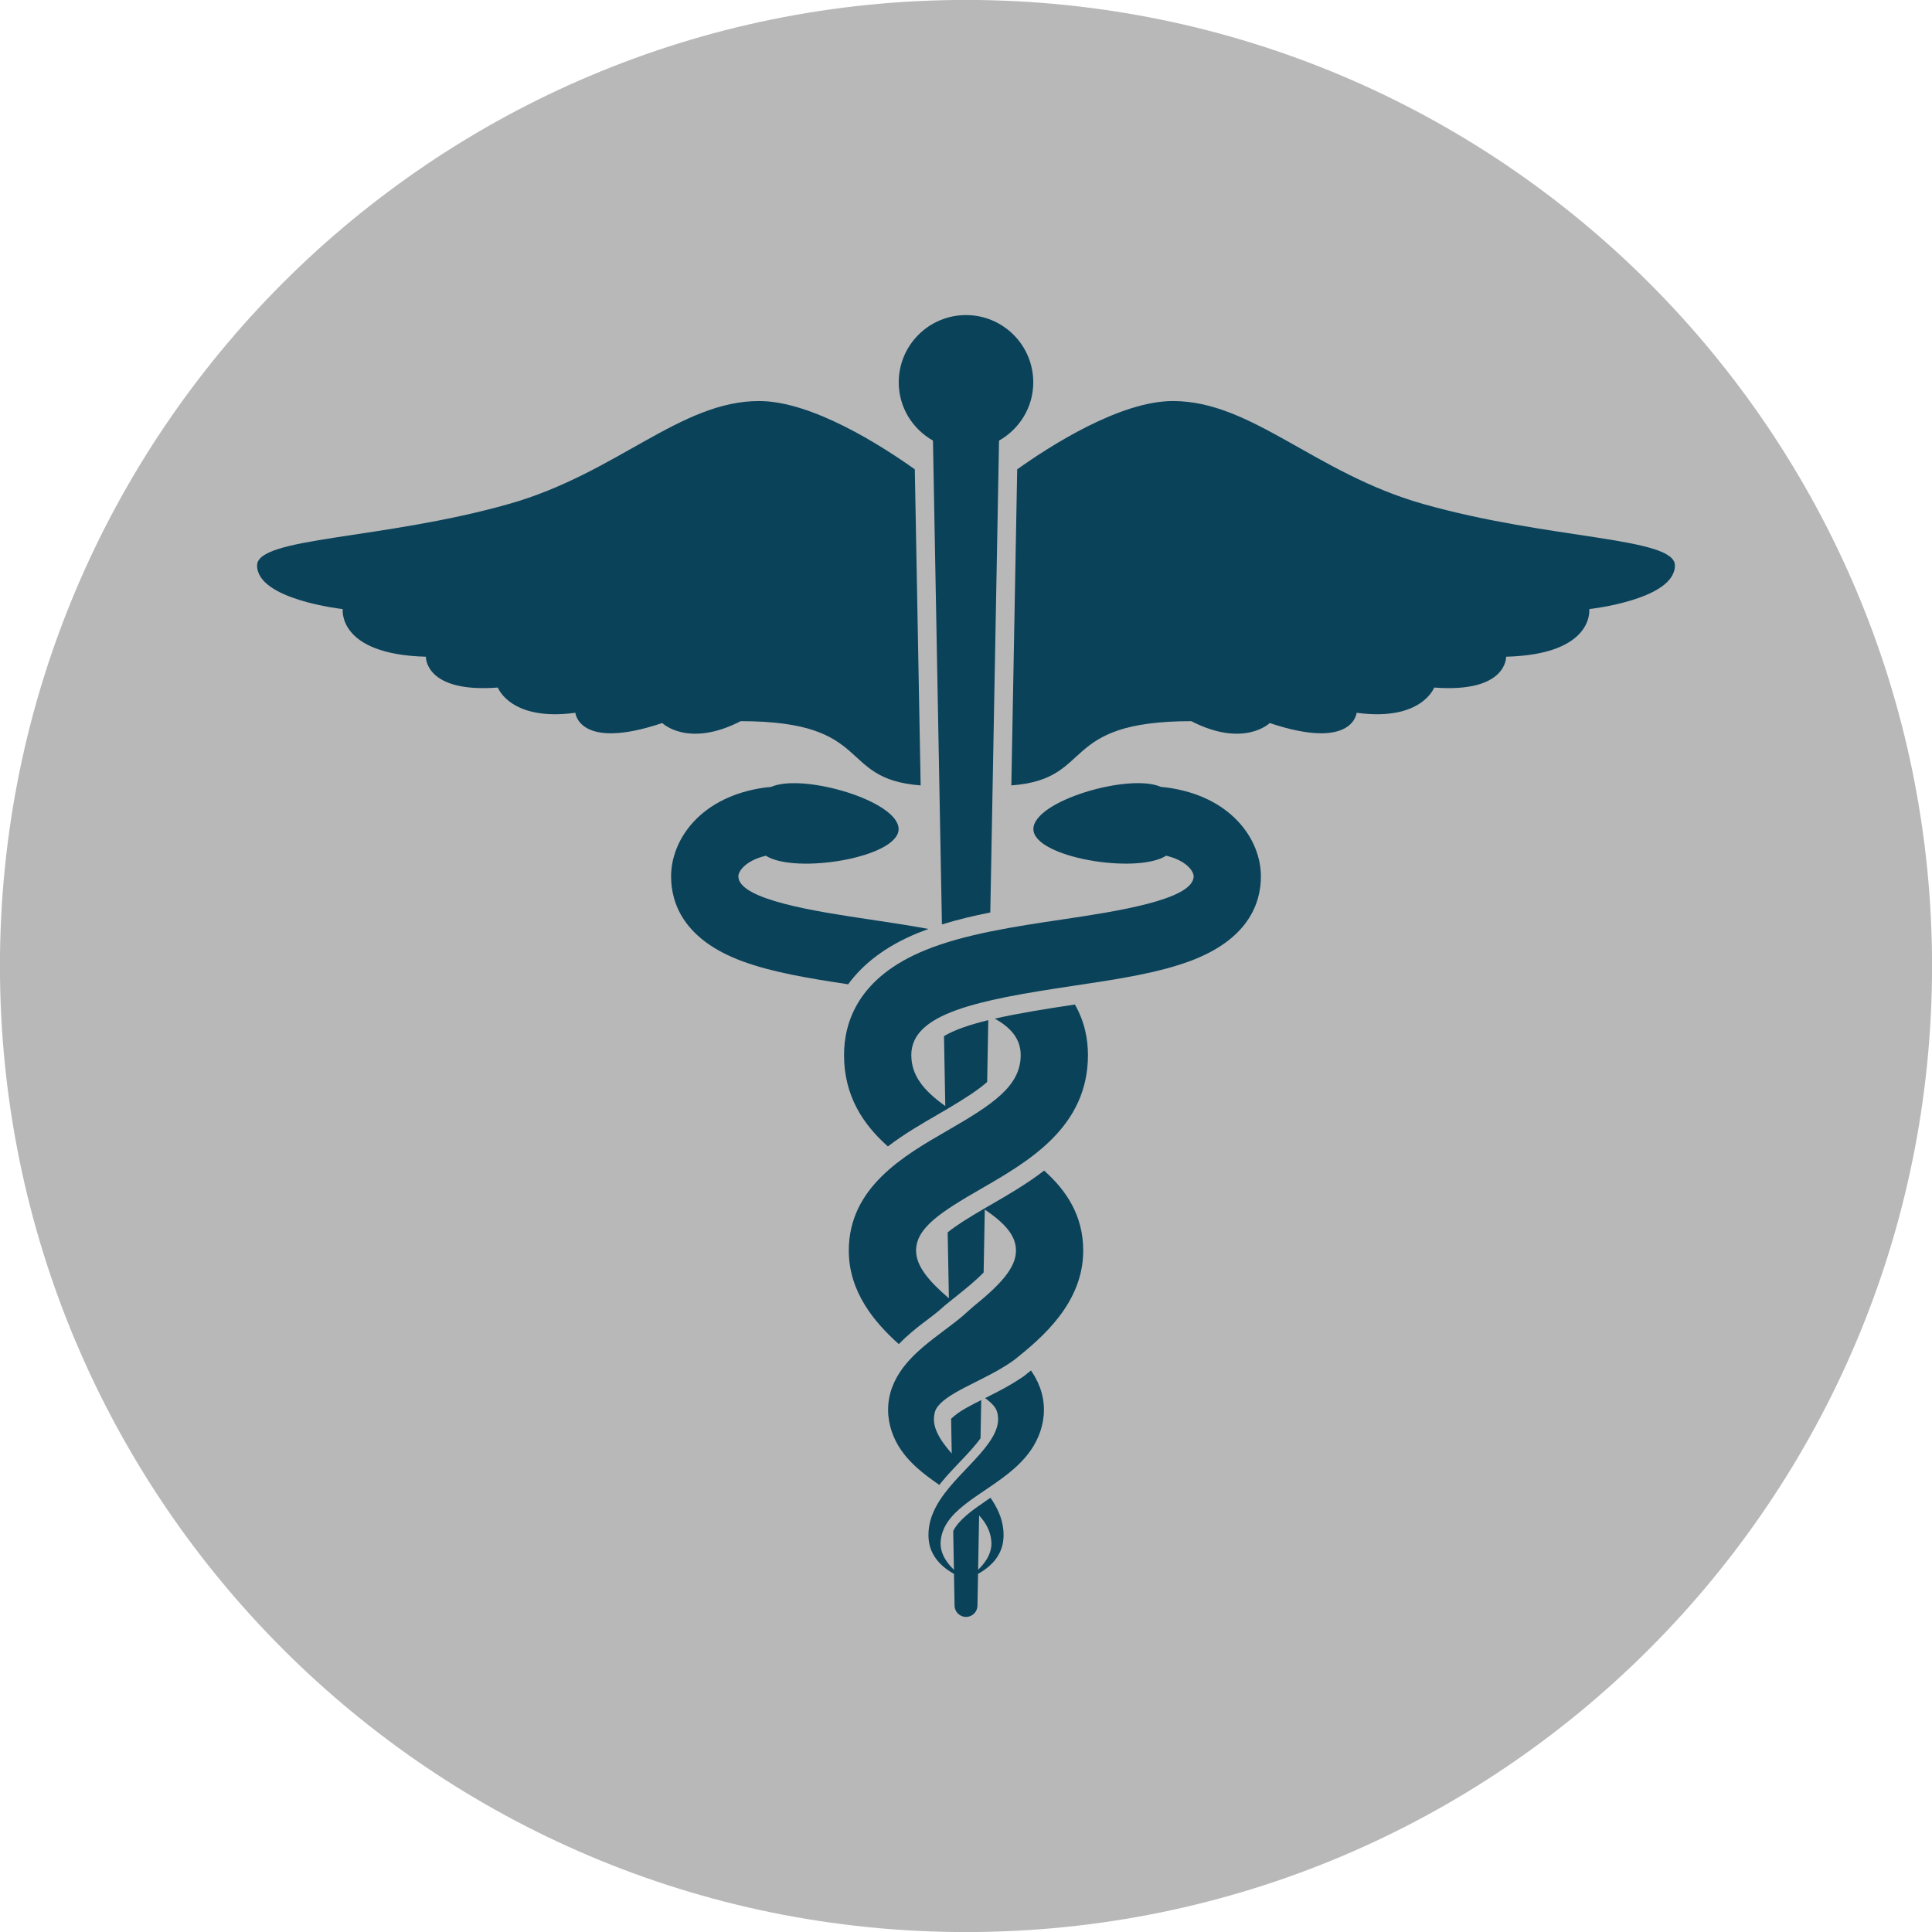
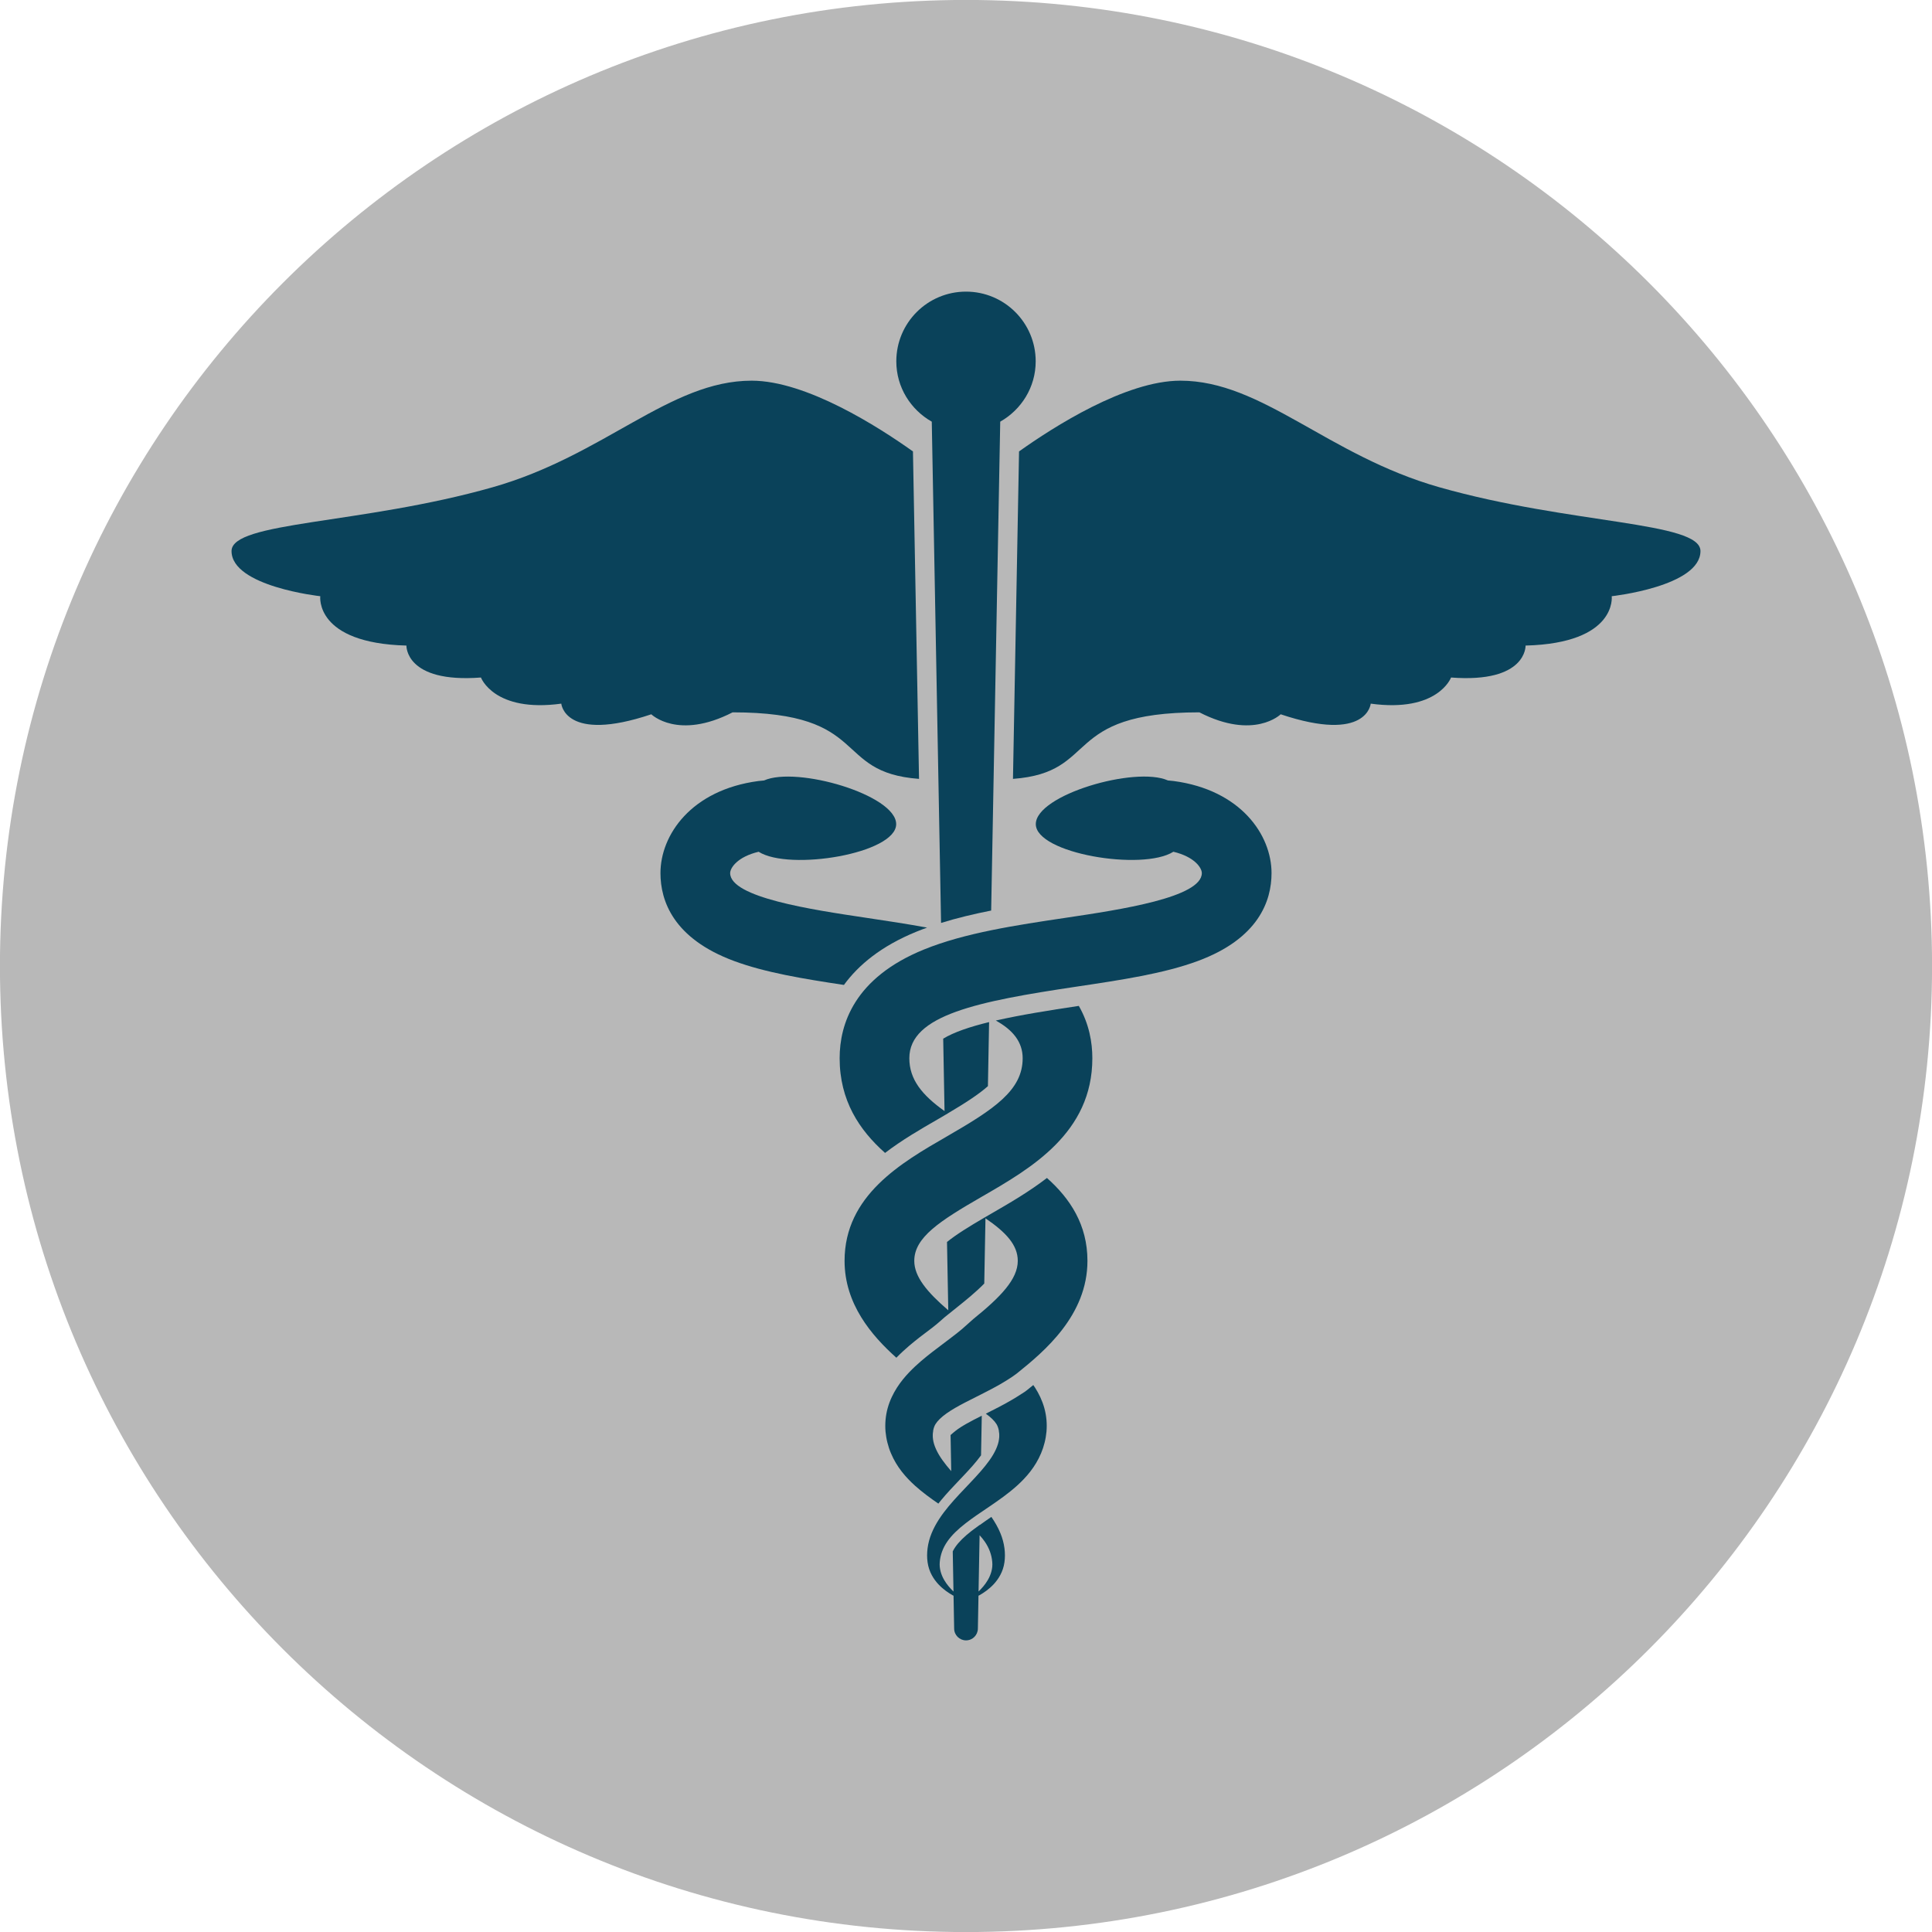
<svg xmlns="http://www.w3.org/2000/svg" height="100px" width="100px" fill="#000000" version="1.1" x="0px" y="0px" viewBox="0 0 100 100" enable-background="new 0 0 100 100" xml:space="preserve" id="svg16">
  <defs id="defs20" />
  <circle style="fill:#b3b3b3;fill-opacity:0.941;stroke-width:1" id="path815" cx="50" cy="50" r="50.003" />
-   <g id="g825" style="fill:#0a425a;fill-opacity:1" transform="matrix(0.8154067,0,0,0.8154067,9.229665,9.229258)">
+   <g id="g825" style="fill:#0a425a;fill-opacity:1" transform="matrix(0.8447911,0,0,0.8447911,7.760443,7.760021)">
    <path style="fill:#0a425a;fill-opacity:1" id="path2" d="m 47.903,16.65 0.569,30.712 c 0.979,-0.304 2.012,-0.549 3.07,-0.759 L 52.097,16.65 c 1.292,-0.734 2.173,-2.106 2.173,-3.698 0,-2.358 -1.911,-4.27 -4.27,-4.27 -2.359,0 -4.27,1.912 -4.27,4.27 0,1.592 0.881,2.964 2.173,3.698 z" />
    <path style="fill:#0a425a;fill-opacity:1" id="path4" d="m 35.7,34.459 c 8.528,0 6.071,3.68 11.422,4.077 L 46.75,18.473 c -2.088,-1.487 -6.524,-4.335 -9.884,-4.335 -5.021,0 -9.013,4.583 -15.872,6.531 C 12.955,22.951 5,22.762 5,24.576 c 0,2.174 5.437,2.768 5.437,2.768 0,0 -0.356,2.876 5.278,3.024 0,0 -0.089,2.313 4.566,1.957 0,0 0.801,2.165 4.922,1.601 0,0 0.208,2.432 5.516,0.652 0,0 1.631,1.602 4.981,-0.119 z" />
    <path style="fill:#0a425a;fill-opacity:1" id="path6" d="m 95,24.576 c 0,-1.813 -7.955,-1.625 -15.994,-3.907 -6.858,-1.947 -10.852,-6.531 -15.872,-6.531 -3.36,0 -7.796,2.848 -9.884,4.335 l -0.372,20.063 c 5.351,-0.397 2.894,-4.077 11.422,-4.077 3.351,1.72 4.981,0.119 4.981,0.119 5.308,1.779 5.516,-0.652 5.516,-0.652 4.122,0.563 4.922,-1.601 4.922,-1.601 4.655,0.356 4.566,-1.957 4.566,-1.957 5.635,-0.148 5.278,-3.024 5.278,-3.024 0,0 5.437,-0.594 5.437,-2.768 z" />
    <path style="fill:#0a425a;fill-opacity:1" id="path8" d="m 62.724,38.667 c -0.114,-0.016 -0.233,-0.023 -0.351,-0.035 -1.998,-0.892 -8.096,0.882 -8.096,2.676 0,1.804 6.543,2.887 8.429,1.692 1.303,0.311 1.743,0.989 1.743,1.308 0,1.495 -5.012,2.243 -8.327,2.737 -3.042,0.454 -6.187,0.923 -8.703,1.947 -4.265,1.734 -5.161,4.578 -5.161,6.658 0,2.582 1.197,4.397 2.783,5.803 1.053,-0.805 2.189,-1.46 3.196,-2.041 0.159,-0.092 0.306,-0.178 0.454,-0.265 0.008,-0.005 0.015,-0.009 0.023,-0.014 0.056,-0.032 0.116,-0.067 0.17,-0.1 0,0 -10e-4,-0.001 -0.002,-0.001 1.094,-0.646 1.911,-1.179 2.461,-1.67 l 0.072,-3.925 c -1.183,0.289 -2.159,0.619 -2.812,1.016 l 0.082,4.437 c -1.371,-0.98 -2.157,-1.931 -2.157,-3.24 0,-2.651 4.237,-3.488 10.224,-4.382 2.758,-0.412 5.363,-0.8 7.455,-1.575 3.729,-1.381 4.513,-3.691 4.513,-5.385 0,-2.332 -1.877,-5.093 -5.996,-5.641 z" />
    <path style="fill:#0a425a;fill-opacity:1" id="path10" d="m 46.972,47.894 c 0.21,-0.085 0.426,-0.166 0.644,-0.245 -1.23,-0.228 -2.492,-0.417 -3.738,-0.603 -3.316,-0.495 -8.328,-1.243 -8.328,-2.737 0,-0.319 0.441,-0.997 1.744,-1.308 1.886,1.195 8.428,0.112 8.428,-1.692 0,-1.794 -6.098,-3.568 -8.096,-2.676 -0.117,0.012 -0.236,0.019 -0.35,0.035 -4.12,0.548 -5.996,3.309 -5.996,5.642 0,1.694 0.783,4.004 4.512,5.385 1.907,0.707 4.242,1.092 6.729,1.466 0.881,-1.208 2.271,-2.38 4.451,-3.267 z" />
    <path style="fill:#0a425a;fill-opacity:1" id="path12" d="m 50.963,64.139 c 3.02,-1.742 6.778,-3.911 6.778,-8.487 0,-0.967 -0.193,-2.099 -0.829,-3.207 -1.837,0.274 -3.602,0.559 -5.086,0.897 1.054,0.582 1.646,1.319 1.646,2.31 0,1.969 -1.754,3.122 -4.642,4.789 -2.793,1.611 -6.27,3.617 -6.27,7.625 0,2.641 1.65,4.573 3.174,5.935 0.538,-0.552 1.04,-0.948 1.446,-1.268 0.287,-0.22 0.537,-0.408 0.763,-0.579 0.293,-0.221 0.721,-0.611 0.721,-0.611 l 0.253,-0.204 0.644,-0.517 c 0.38,-0.305 1.028,-0.823 1.558,-1.366 l 0.074,-3.996 c 1.26,0.859 1.979,1.635 1.979,2.606 0,1.12 -1.035,2.199 -2.716,3.558 -0.051,0.041 -0.64,0.569 -0.698,0.62 -0.379,0.325 -0.999,0.773 -1.844,1.421 -0.421,0.332 -0.899,0.71 -1.402,1.236 -0.25,0.263 -0.504,0.565 -0.738,0.928 -0.232,0.361 -0.442,0.787 -0.573,1.258 -0.13,0.472 -0.172,0.971 -0.131,1.444 l 0.044,0.333 c 0.021,0.119 0.042,0.229 0.072,0.342 0.056,0.224 0.128,0.443 0.217,0.651 0.354,0.846 0.917,1.481 1.467,1.979 0.48,0.432 0.967,0.78 1.436,1.104 0.056,-0.07 0.112,-0.142 0.172,-0.214 0.357,-0.431 0.738,-0.831 1.106,-1.218 0.006,-0.007 0.013,-0.014 0.019,-0.021 l 0.218,-0.229 c 0.371,-0.392 0.789,-0.843 1.101,-1.276 l 0.045,-2.427 c -0.165,0.083 -0.329,0.166 -0.497,0.252 -0.297,0.155 -0.684,0.365 -0.968,0.567 -0.205,0.146 -0.447,0.364 -0.447,0.364 l 0.04,2.212 C 48.902,80.728 48.72,80.507 48.563,80.285 48.236,79.829 48.028,79.378 47.98,79 c -0.014,-0.095 -0.019,-0.186 -0.016,-0.274 -10e-4,-0.043 0.004,-0.092 0.008,-0.129 0.003,-0.014 0.007,-0.026 0.009,-0.038 10e-4,-0.002 0.002,-0.02 0.004,-0.041 l 0.005,-0.06 c 0.029,-0.153 0.074,-0.277 0.139,-0.385 0.128,-0.209 0.357,-0.432 0.686,-0.665 0.323,-0.23 0.723,-0.451 1.115,-0.656 0.796,-0.409 1.58,-0.787 2.137,-1.109 0.14,-0.079 0.758,-0.445 1.048,-0.678 1.685,-1.351 4.326,-3.56 4.326,-6.899 0,-2.213 -1.062,-3.815 -2.481,-5.078 -1.123,0.863 -2.331,1.561 -3.402,2.179 -0.123,0.071 -0.243,0.141 -0.362,0.21 -0.004,0.003 -0.008,0.005 -0.013,0.008 -0.018,0.01 -0.035,0.021 -0.053,0.03 -0.932,0.545 -1.737,1.041 -2.294,1.495 l 0.078,4.185 c -1.301,-1.117 -2.083,-2.058 -2.083,-3.028 -0.001,-1.439 1.561,-2.444 4.132,-3.928 z" />
    <path style="fill:#0a425a;fill-opacity:1" id="path14" d="m 54.227,75.828 c -0.034,-0.053 -0.069,-0.102 -0.104,-0.152 -0.145,0.117 -0.283,0.229 -0.413,0.332 l -0.121,0.089 -0.573,0.365 c -0.109,0.065 -0.233,0.14 -0.367,0.214 -0.396,0.229 -0.899,0.484 -1.434,0.754 0.313,0.226 0.532,0.44 0.657,0.644 0.064,0.107 0.109,0.231 0.139,0.385 l 0.005,0.06 c 0.002,0.021 0.003,0.039 0.004,0.041 0.002,0.012 0.006,0.024 0.01,0.038 0.003,0.037 0.008,0.086 0.008,0.129 0.003,0.089 -0.002,0.18 -0.017,0.274 -0.048,0.378 -0.256,0.829 -0.583,1.285 -0.324,0.458 -0.746,0.918 -1.184,1.38 -0.438,0.464 -0.897,0.934 -1.317,1.438 -0.418,0.505 -0.801,1.054 -1.045,1.653 -0.247,0.598 -0.325,1.235 -0.245,1.782 0.083,0.589 0.373,1.033 0.663,1.345 0.296,0.313 0.599,0.514 0.852,0.66 0.027,0.016 0.048,0.024 0.075,0.039 l 0.037,2.009 c 0,0.401 0.325,0.727 0.727,0.727 0.402,0 0.726,-0.325 0.727,-0.727 l 0.037,-2.01 c 0.026,-0.014 0.047,-0.022 0.075,-0.038 0.253,-0.146 0.556,-0.348 0.852,-0.66 0.29,-0.312 0.58,-0.756 0.663,-1.345 0.081,-0.547 0.002,-1.185 -0.245,-1.782 -0.143,-0.353 -0.338,-0.686 -0.556,-1.003 -0.253,0.171 -0.478,0.333 -0.708,0.497 V 84.24 c -0.107,0.076 -0.207,0.151 -0.308,0.227 -0.021,0.017 -0.048,0.033 -0.069,0.049 0,0 10e-4,10e-4 10e-4,10e-4 -0.044,0.034 -0.093,0.067 -0.136,0.101 -0.452,0.353 -0.775,0.673 -0.988,0.98 -0.061,0.087 -0.112,0.177 -0.158,0.269 l 0.045,2.459 c -0.191,-0.185 -0.399,-0.414 -0.57,-0.707 -0.184,-0.315 -0.31,-0.714 -0.27,-1.107 0.036,-0.429 0.19,-0.858 0.464,-1.251 0.274,-0.396 0.661,-0.76 1.111,-1.109 0.45,-0.352 0.961,-0.689 1.5,-1.055 0.537,-0.367 1.105,-0.758 1.662,-1.26 0.551,-0.498 1.113,-1.134 1.468,-1.979 0.089,-0.208 0.162,-0.428 0.217,-0.651 0.03,-0.113 0.051,-0.223 0.072,-0.342 l 0.044,-0.333 c 0.042,-0.474 0,-0.973 -0.131,-1.444 -0.131,-0.473 -0.341,-0.899 -0.573,-1.26 z m -3.394,9.048 c 0.115,0.125 0.22,0.253 0.311,0.384 0.274,0.393 0.429,0.822 0.464,1.251 0.041,0.394 -0.085,0.792 -0.27,1.107 -0.17,0.293 -0.378,0.522 -0.569,0.707 z" />
  </g>
</svg>
